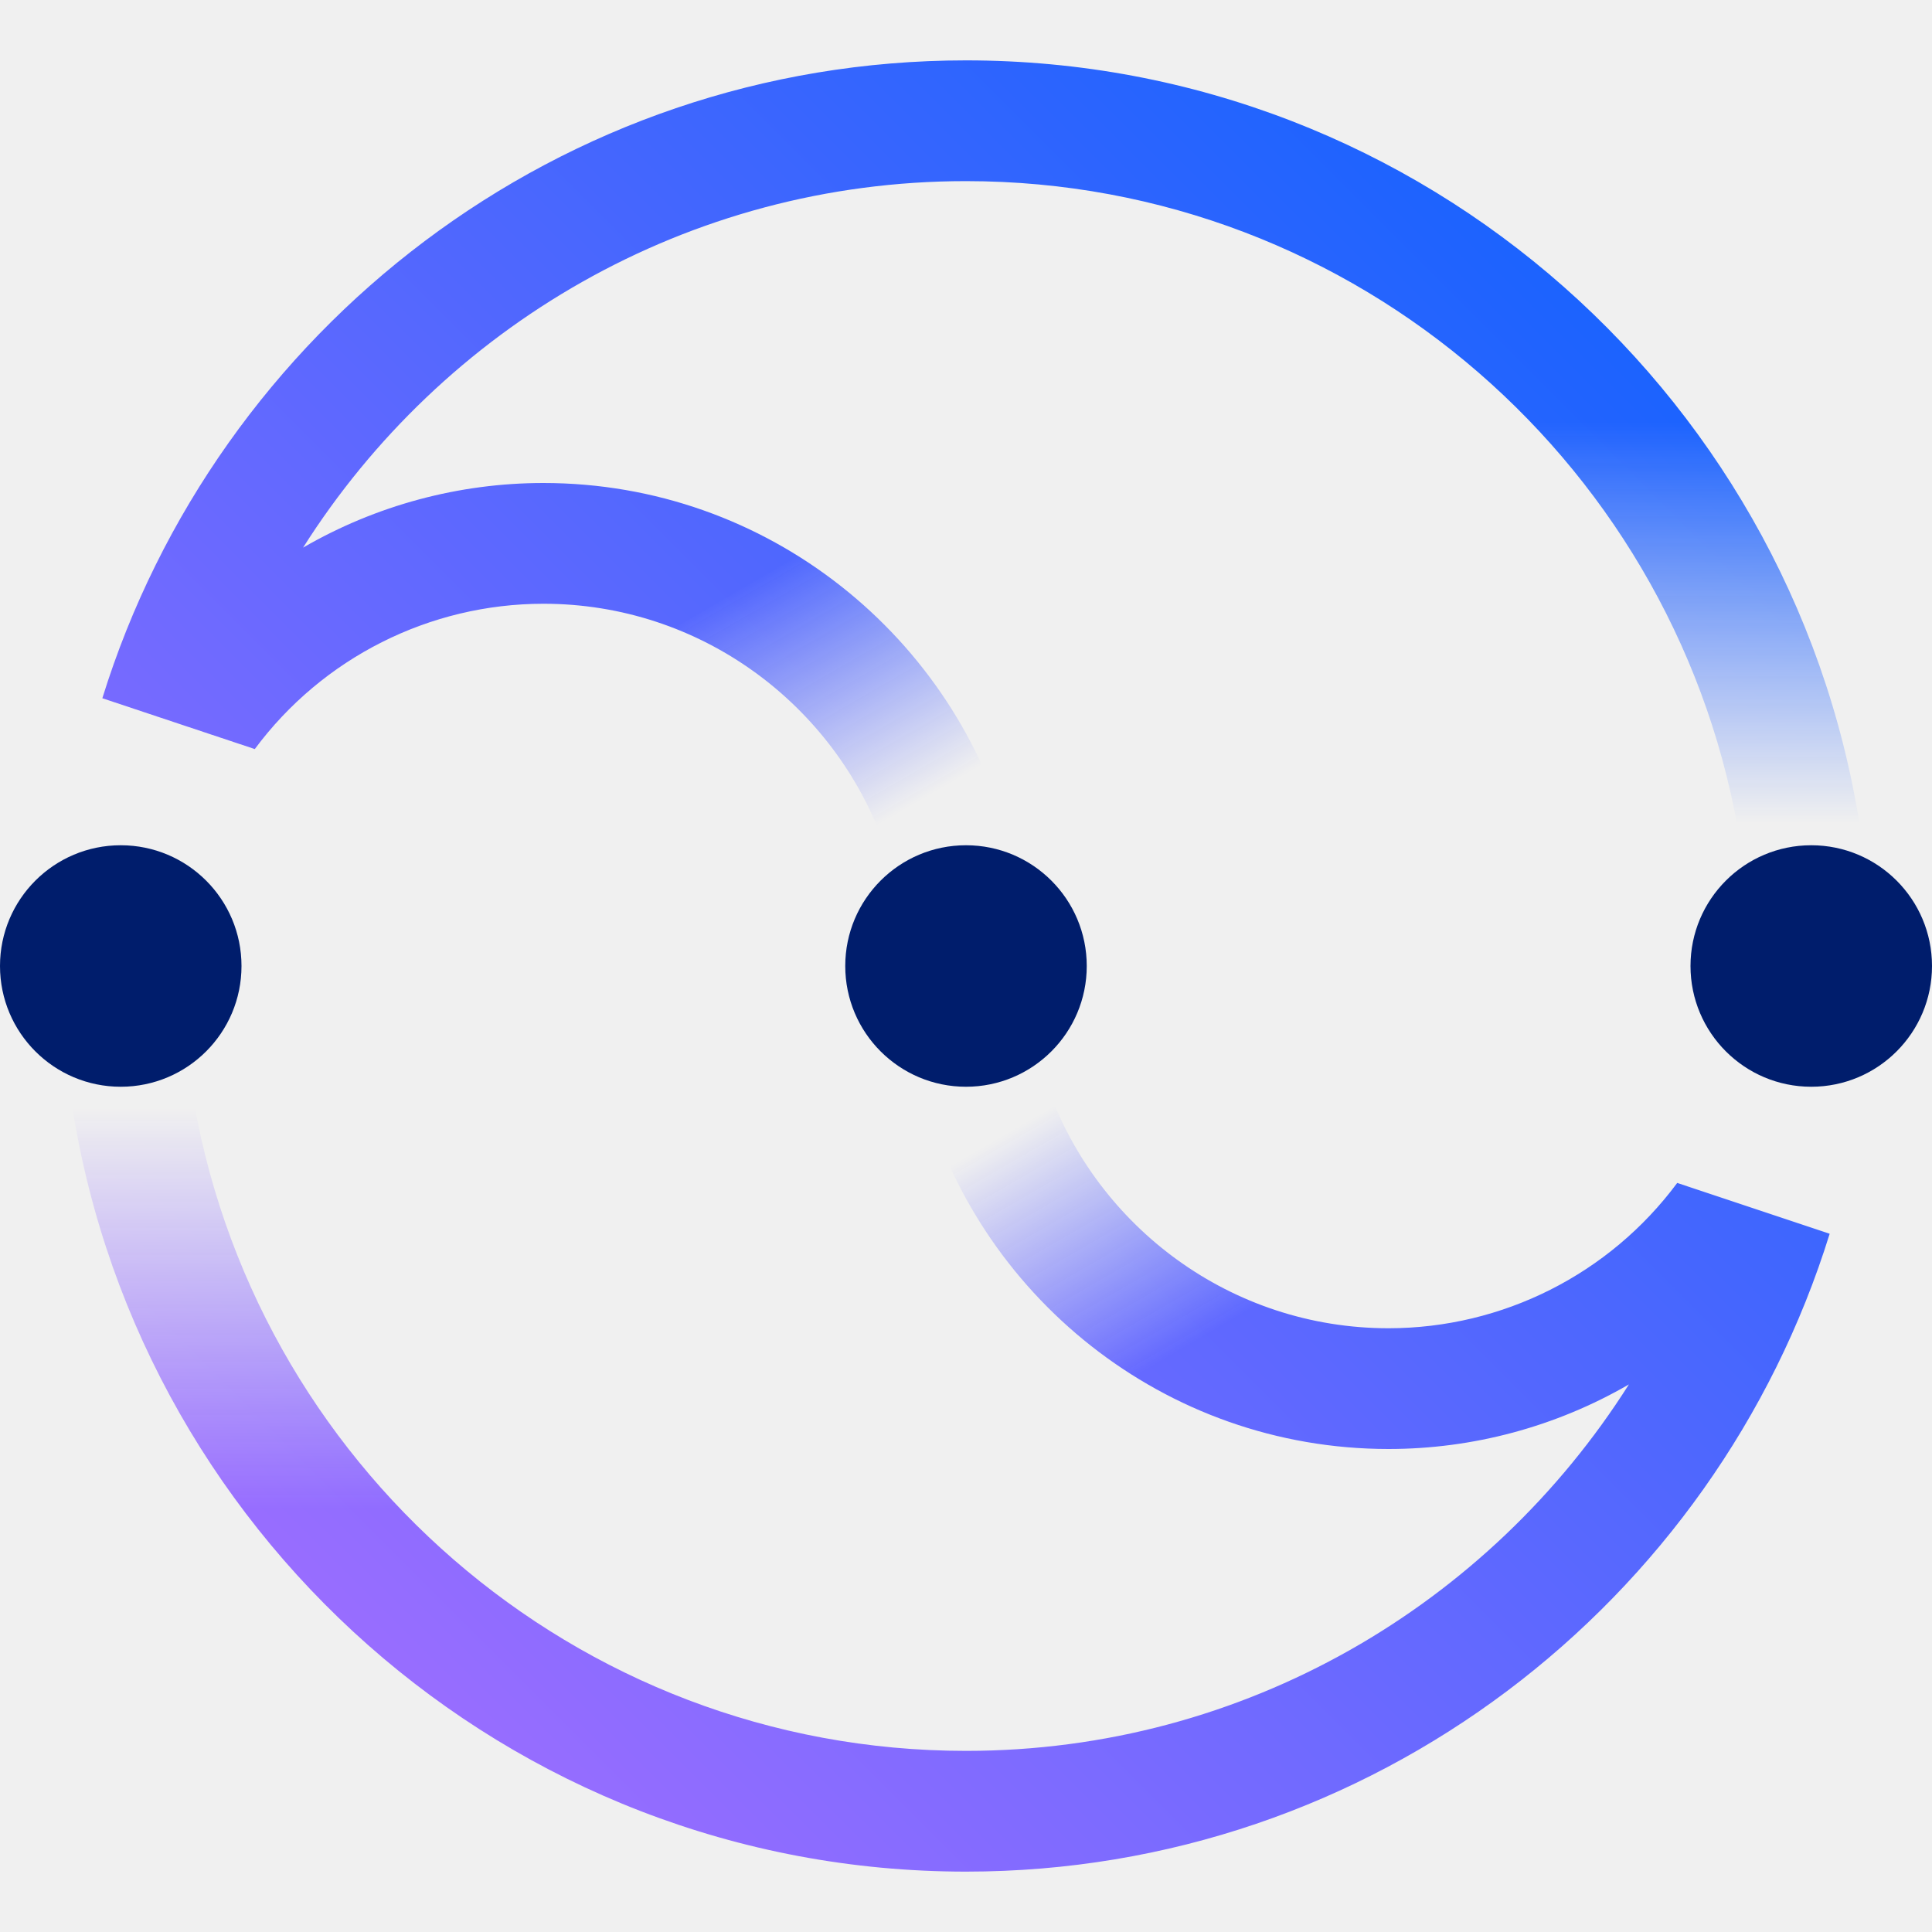
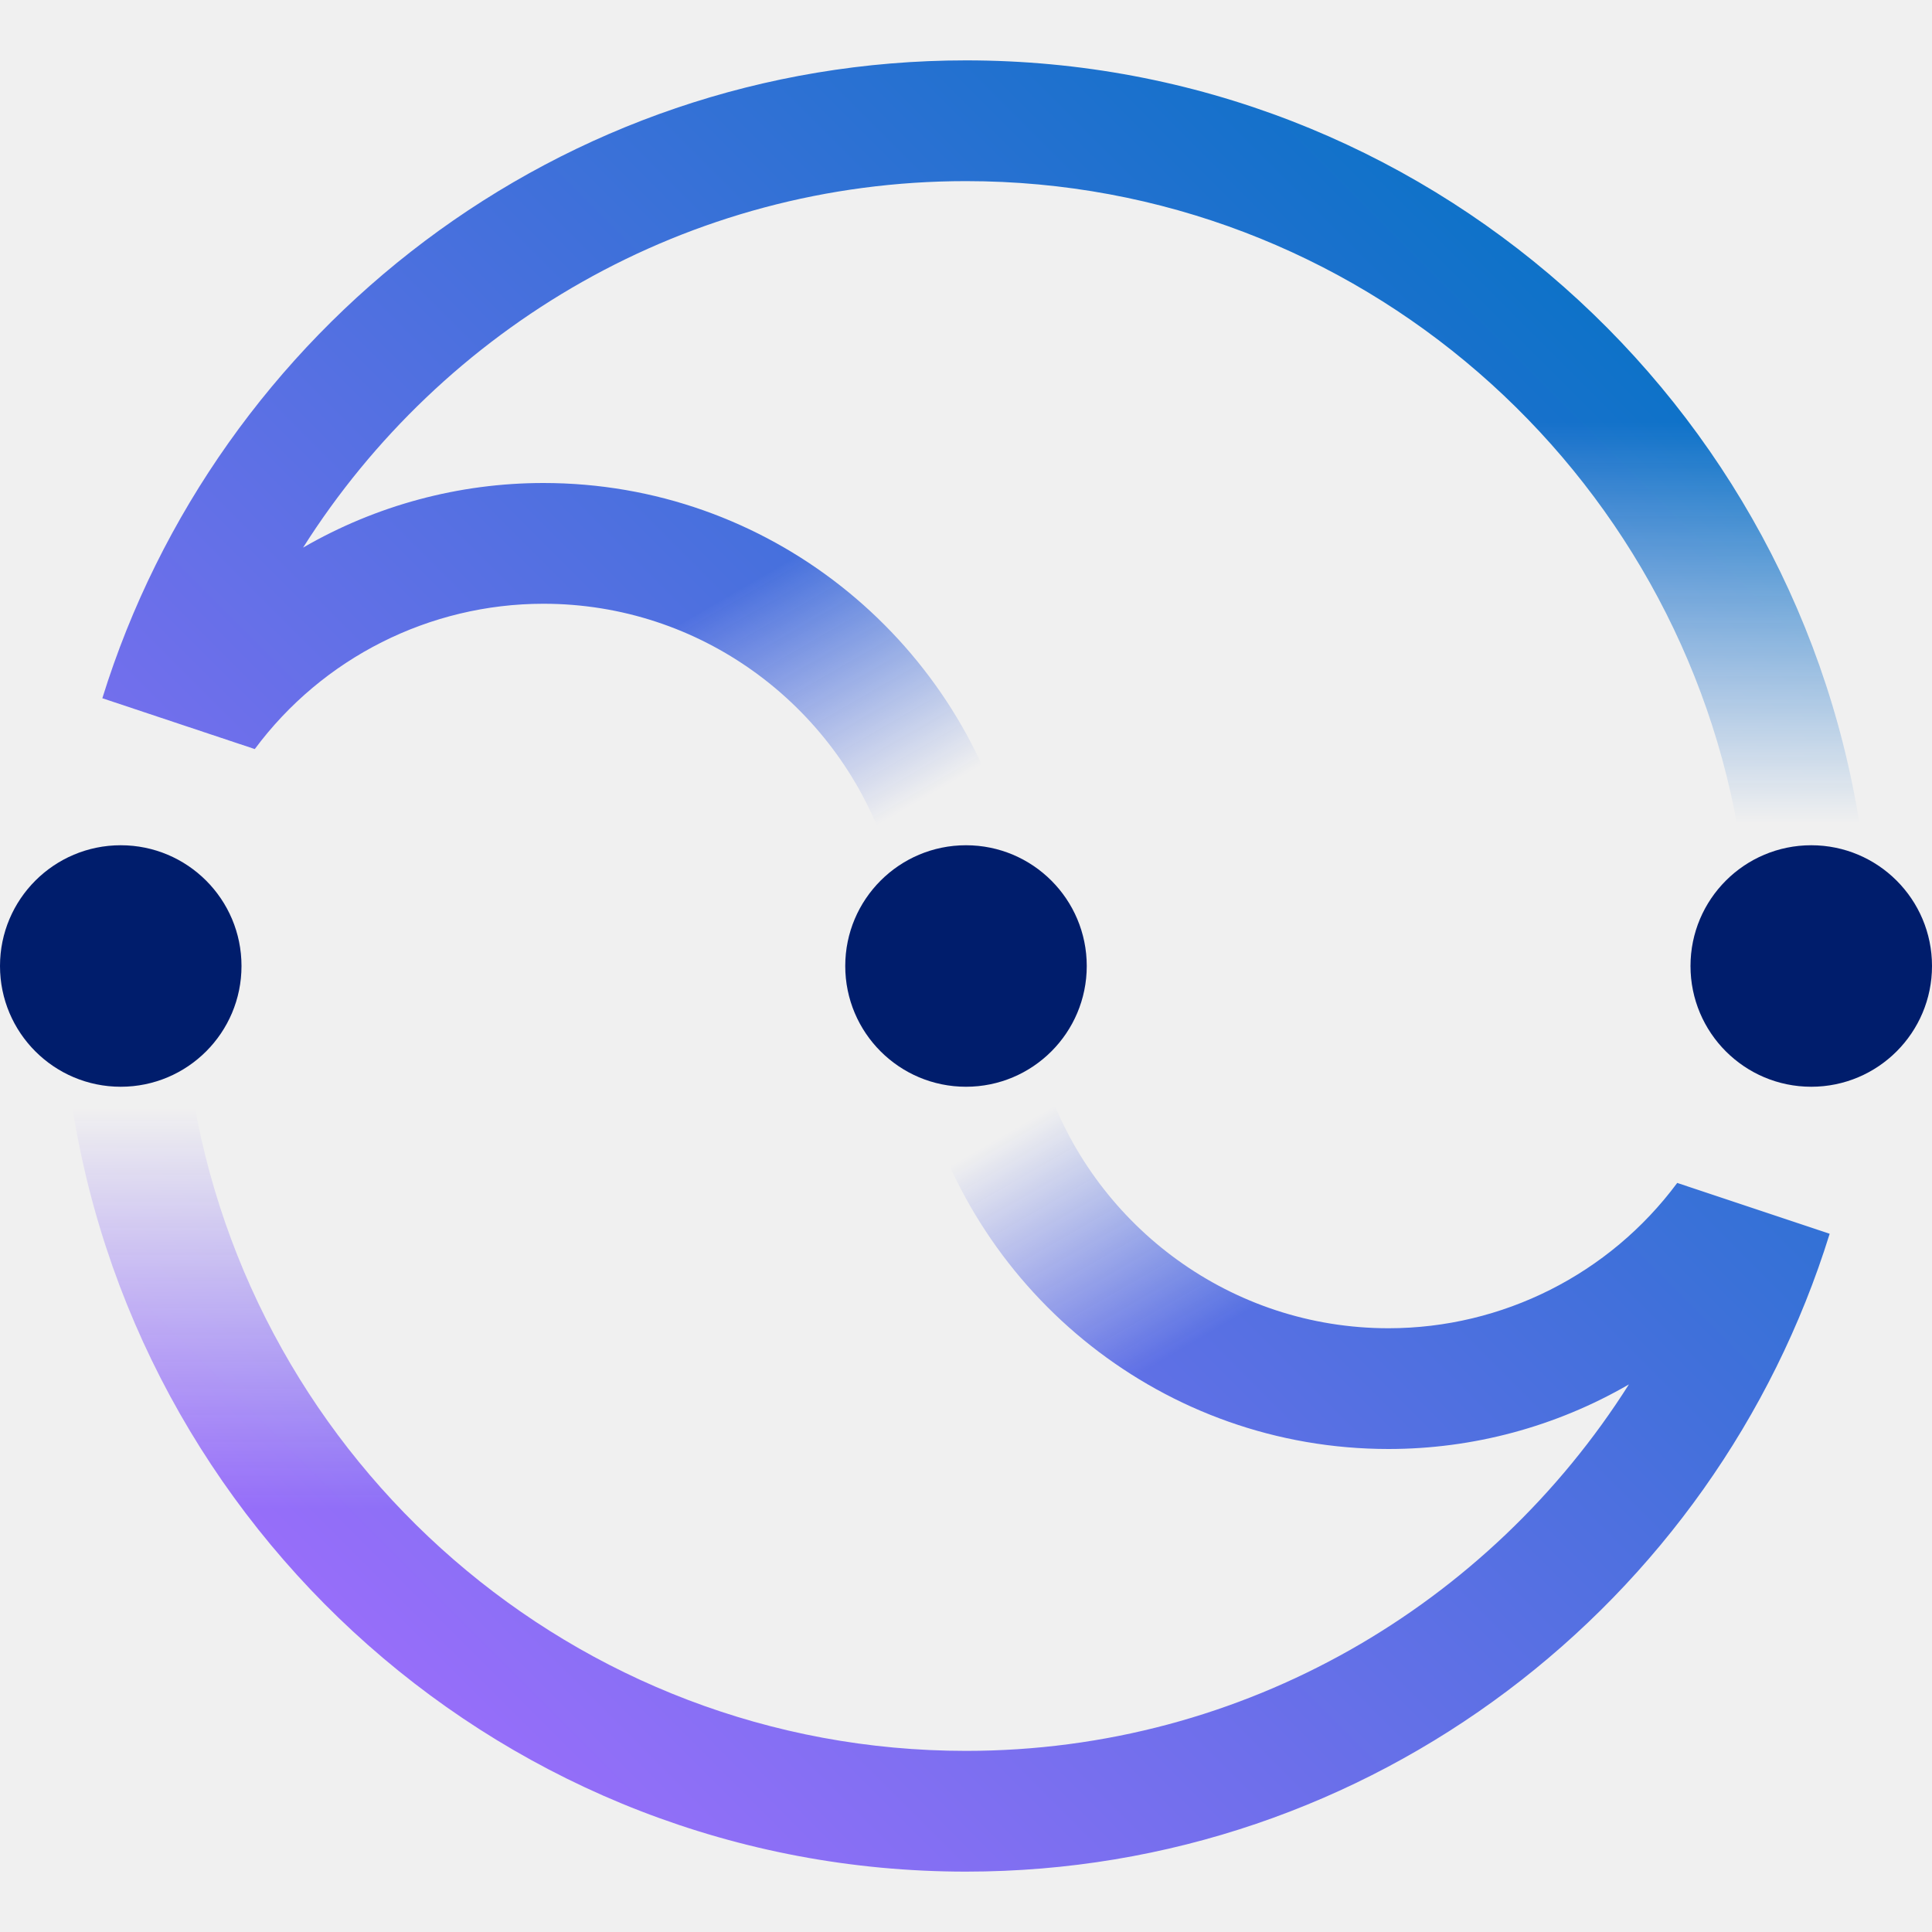
- <svg xmlns="http://www.w3.org/2000/svg" xmlns:xlink="http://www.w3.org/1999/xlink" id="watsonxOrchestrate" viewBox="0 0 32 32">
+ <svg xmlns="http://www.w3.org/2000/svg" xmlns:xlink="http://www.w3.org/1999/xlink" id="ProductName" viewBox="0 0 32 32">
  <defs>
-     <linearGradient id="91vs45zuba" x1="-1255.959" y1="-5638.355" x2="-1255.959" y2="-5630.355" gradientTransform="matrix(1 0 0 -1 1259.459 -5613.355)" gradientUnits="userSpaceOnUse">
+     <linearGradient id="p9vxyisn1a" x1="-1255.959" y1="-5638.355" x2="-1255.959" y2="-5630.355" gradientTransform="matrix(1 0 0 -1 1259.459 -5613.355)" gradientUnits="userSpaceOnUse">
      <stop offset="0" stop-opacity="0" />
      <stop offset=".83" />
    </linearGradient>
-     <linearGradient id="q8jdu6hf5b" x1="-1236.667" y1="-5652.015" x2="-1239.915" y2="-5646.39" gradientTransform="matrix(1 0 0 -1 1255.541 -5629.251)" gradientUnits="userSpaceOnUse">
+     <linearGradient id="h8ycqm8a3b" x1="-1236.667" y1="-5652.015" x2="-1239.915" y2="-5646.39" gradientTransform="matrix(1 0 0 -1 1255.541 -5629.251)" gradientUnits="userSpaceOnUse">
      <stop offset="0" stop-opacity="0" />
      <stop offset=".7" />
    </linearGradient>
-     <linearGradient id="1ai661jxzc" x1="-1817.959" y1="-1524.355" x2="-1817.959" y2="-1516.355" gradientTransform="matrix(1 0 0 -1 1846.459 -1509.355)" xlink:href="#91vs45zuba" />
-     <linearGradient id="ho9vmd9vod" x1="-1798.667" y1="-1538.015" x2="-1801.915" y2="-1532.39" gradientTransform="matrix(-1 0 0 1 -1785.541 1547.251)" xlink:href="#q8jdu6hf5b" />
-     <linearGradient id="7wtfcdzjif" x1="0" y1="32" x2="32" y2="0" gradientUnits="userSpaceOnUse">
+     <linearGradient id="79406k1xyc" x1="-1817.959" y1="-1524.355" x2="-1817.959" y2="-1516.355" gradientTransform="matrix(1 0 0 -1 1846.459 -1509.355)" xlink:href="#p9vxyisn1a" />
+     <linearGradient id="bt5ivn4y8d" x1="-1798.667" y1="-1538.015" x2="-1801.915" y2="-1532.39" gradientTransform="matrix(-1 0 0 1 -1785.541 1547.251)" xlink:href="#h8ycqm8a3b" />
+     <linearGradient id="ijm8y71tjf" x1="0" y1="32" x2="32" y2="0" gradientUnits="userSpaceOnUse">
      <stop offset=".1" stop-color="#a56eff" />
-       <stop offset=".9" stop-color="#0f62fe" />
+       <stop offset=".9" stop-color="#0072c3" />
    </linearGradient>
-     <mask id="blf0dpbsne" x="0" y="0" width="32" height="32" maskUnits="userSpaceOnUse">
-       <path d="M30.851 14H28.83C27.863 7.78 22.487 3 16 3 11.38 3 7.326 5.429 5.02 9.07A7.939 7.939 0 0 1 9 8c3.719 0 6.845 2.555 7.737 6H14.65c-.826-2.327-3.043-4-5.65-4a5.958 5.958 0 0 0-4.78 2.407l-2.525-.842C3.591 5.456 9.275 1 16 1c7.591 0 13.868 5.674 14.851 13zm-3.071 5.593A5.957 5.957 0 0 1 23 22c-2.607 0-4.824-1.673-5.65-4h-2.087c.892 3.445 4.017 6 7.737 6a7.941 7.941 0 0 0 3.98-1.07C24.674 26.571 20.62 29 16 29 9.513 29 4.137 24.22 3.17 18H1.149C2.132 25.326 8.408 31 16 31c6.725 0 12.409-4.456 14.305-10.565l-2.525-.842z" style="fill:#fff;stroke-width:0" />
-       <path style="fill:url(#91vs45zuba);stroke-width:0" d="M0 17h7v8H0z" />
-       <path style="fill:url(#q8jdu6hf5b);stroke-width:0" d="M21 17.5h-6V25l6-3.5v-4z" />
-       <path transform="rotate(-180 28.5 11)" style="fill:url(#1ai661jxzc);stroke-width:0" d="M25 7h7v8h-7z" />
-       <path style="fill:url(#ho9vmd9vod);stroke-width:0" d="M11 14.5h6V7l-6 3.5v4z" />
+     <mask id="xvnfrfqeoe" x="0" y="0" width="32" height="32" maskUnits="userSpaceOnUse">
+       <path d="M30.851 14H28.83C27.863 7.78 22.487 3 16 3 11.38 3 7.326 5.429 5.02 9.07A7.939 7.939 0 0 1 9 8c3.719 0 6.845 2.555 7.737 6H14.65c-.826-2.327-3.043-4-5.65-4a5.958 5.958 0 0 0-4.78 2.407l-2.525-.842C3.591 5.456 9.275 1 16 1c7.591 0 13.868 5.674 14.851 13zm-3.071 5.593A5.957 5.957 0 0 1 23 22c-2.607 0-4.824-1.673-5.65-4h-2.087c.892 3.445 4.017 6 7.737 6a7.941 7.941 0 0 0 3.98-1.07C24.674 26.571 20.62 29 16 29 9.513 29 4.137 24.22 3.17 18H1.149C2.132 25.326 8.408 31 16 31c6.725 0 12.409-4.456 14.305-10.565l-2.525-.842z" style="fill:#fff" />
+       <path style="fill:url(#p9vxyisn1a)" d="M0 17h7v8H0z" />
+       <path style="fill:url(#h8ycqm8a3b)" d="M21 17.5h-6V25l6-3.5v-4z" />
+       <path transform="rotate(-180 28.5 11)" style="fill:url(#79406k1xyc)" d="M25 7h7v8h-7z" />
+       <path style="fill:url(#bt5ivn4y8d)" d="M11 14.5h6V7l-6 3.5v4z" />
    </mask>
  </defs>
-   <g style="mask:url(#blf0dpbsne)">
-     <path style="fill:url(#7wtfcdzjif);stroke-width:0" d="M0 0h32v32H0z" />
+   <g style="mask:url(#xvnfrfqeoe)">
+     <path style="fill:url(#ijm8y71tjf)" d="M0 0h32v32H0z" />
  </g>
-   <circle cx="30" cy="16" r="2" style="fill:#001d6c;stroke-width:0" />
-   <circle cx="2" cy="16" r="2" style="fill:#001d6c;stroke-width:0" />
-   <circle cx="16" cy="16" r="2" style="fill:#001d6c;stroke-width:0" />
+   <circle cx="30" cy="16" r="2" style="fill:#001d6c" />
+   <circle cx="2" cy="16" r="2" style="fill:#001d6c" />
+   <circle cx="16" cy="16" r="2" style="fill:#001d6c" />
</svg>
